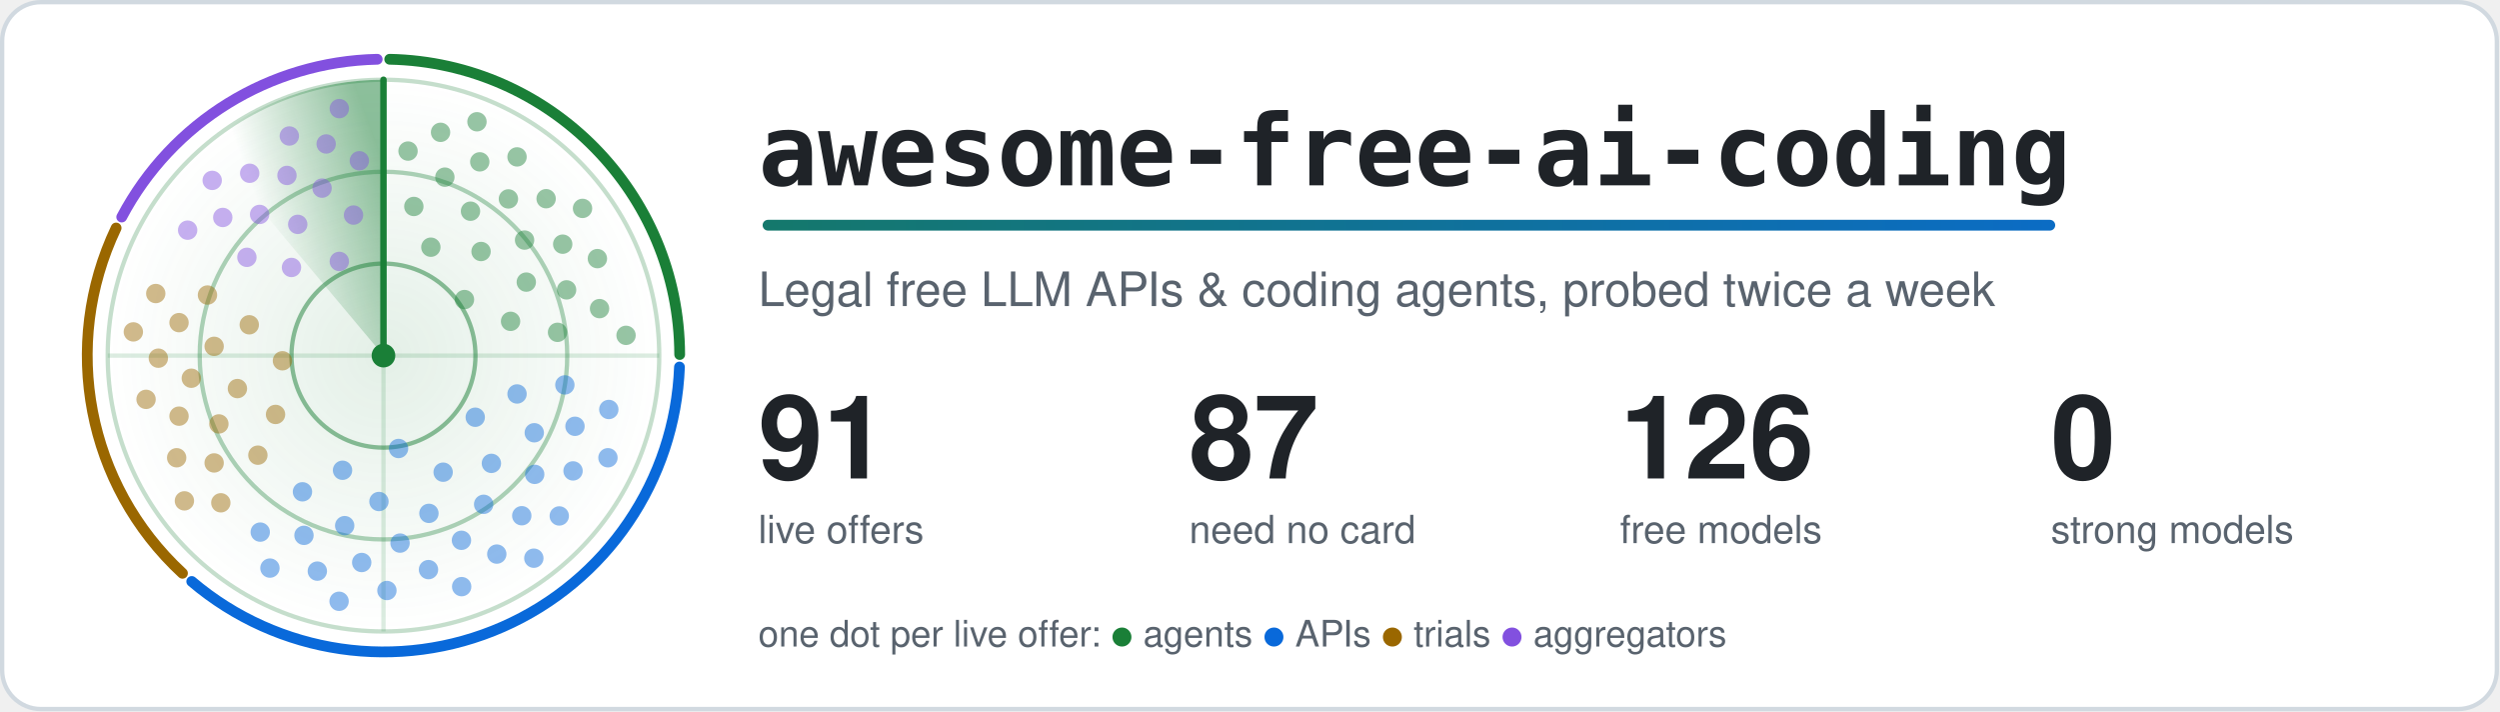
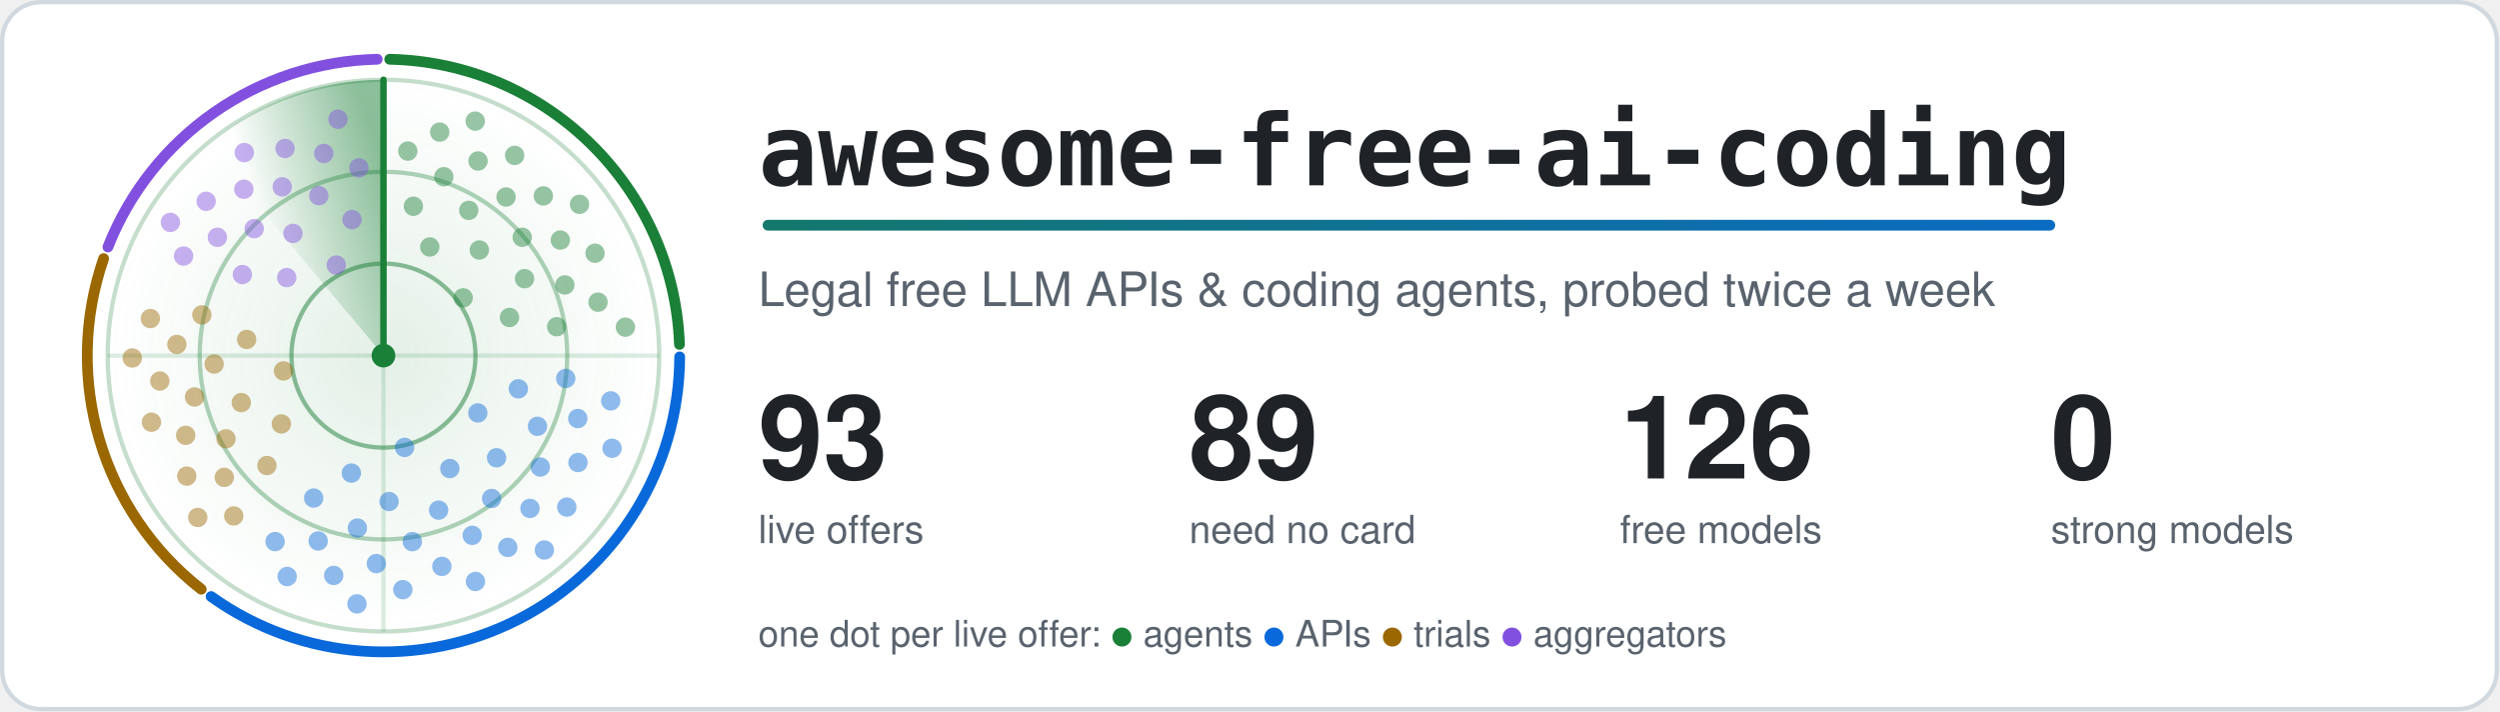
<svg xmlns="http://www.w3.org/2000/svg" width="1160" height="330" viewBox="0 0 1160 330" role="img" aria-labelledby="title">
  <style>.card{fill:#ffffff;stroke:#d1d9e0}.t{fill:#1f2328}.m{fill:#59636e}.ring{stroke:#1a7f37}.hub{fill:#1a7f37}.beam{stroke:#1a7f37}.s0,.s1,.g0,.g1{stop-color:#1a7f37}.a0{stop-color:#1a7f37}.a1{stop-color:#0969da}.dot.agents,.key.agents{fill:#1a7f37}.rim.agents{stroke:#1a7f37}.dot.apis,.key.apis{fill:#0969da}.rim.apis{stroke:#0969da}.dot.trials,.key.trials{fill:#9a6700}.rim.trials{stroke:#9a6700}.dot.aggregators,.key.aggregators{fill:#8250df}.rim.aggregators{stroke:#8250df}.rim{fill:none}.s0{stop-opacity:.5}.s1,.g1{stop-opacity:0}.g0{stop-opacity:.12}.dot{opacity:.45;animation:ping 6s linear infinite}@keyframes ping{0%,4%{opacity:1}55%,100%{opacity:.45}}.turning{animation:turn 6s linear infinite}@keyframes turn{to{transform:rotate(360deg)}}@media (prefers-reduced-motion: reduce) {.dot { animation: none; opacity: 1 } .turning { animation: none }}</style>
  <defs>
    <linearGradient id="accent" gradientUnits="userSpaceOnUse" x1="0" y1="0" x2="1100" y2="0">
      <stop class="a0" offset="0" />
      <stop class="a1" offset="1" />
    </linearGradient>
  </defs>
  <rect class="card" x="1" y="1" width="1158" height="328" rx="18" stroke-width="2" />
  <defs>
    <radialGradient id="glow">
      <stop class="g0" offset="0" />
      <stop class="g1" offset="1" />
    </radialGradient>
  </defs>
  <circle cx="178.0" cy="165.0" r="128.0" fill="url(#glow)" />
  <circle class="ring" cx="178.0" cy="165.0" r="42.7" fill="none" stroke-width="2" stroke-opacity=".5" />
  <circle class="ring" cx="178.0" cy="165.0" r="85.3" fill="none" stroke-width="2" stroke-opacity=".35" />
  <circle class="ring" cx="178.0" cy="165.0" r="128.0" fill="none" stroke-width="2" stroke-opacity=".25" />
  <path class="ring" d="M50.0 165.0H306.0M178.0 37.0V293.0" stroke-width="2" stroke-opacity=".15" />
-   <path class="rim agents" d="M180.9 27.5A137.5 137.5 0 0 1 315.5 164.5" stroke-width="5" stroke-linecap="round" />
-   <path class="rim apis" d="M315.4 170.3A137.5 137.5 0 0 1 89.0 269.8" stroke-width="5" stroke-linecap="round" />
-   <path class="rim trials" d="M84.7 266.0A137.5 137.5 0 0 1 53.9 105.8" stroke-width="5" stroke-linecap="round" />
-   <path class="rim aggregators" d="M56.5 100.7A137.5 137.5 0 0 1 175.1 27.5" stroke-width="5" stroke-linecap="round" />
+   <path class="rim agents" d="M180.9 27.5A137.5 137.5 0 0 1 315.4 159.8" stroke-width="5" stroke-linecap="round" />
+   <path class="rim apis" d="M315.5 165.6A137.5 137.5 0 0 1 98.0 276.8" stroke-width="5" stroke-linecap="round" />
+   <path class="rim trials" d="M93.4 273.4A137.5 137.5 0 0 1 48.1 120.0" stroke-width="5" stroke-linecap="round" />
+   <path class="rim aggregators" d="M50.1 114.6A137.5 137.5 0 0 1 175.1 27.5" stroke-width="5" stroke-linecap="round" />
  <defs>
    <linearGradient id="sweep" gradientUnits="userSpaceOnUse" x1="178.0" y1="75.4" x2="120.4" y2="96.4">
      <stop class="s0" offset="0" />
      <stop class="s1" offset="1" />
    </linearGradient>
  </defs>
  <g class="turning" style="transform-origin:178.0px 165.0px">
    <path fill="url(#sweep)" d="M178.0 165.0L95.7 66.9A128.0 128.0 0 0 1 178.0 37.0Z" />
    <line class="beam" x1="178.0" y1="165.0" x2="178.0" y2="37.0" stroke-width="3" stroke-linecap="round" />
  </g>
-   <circle class="dot agents" cx="215.6" cy="139.0" r="4.5" style="animation-delay:0.92s" />
-   <circle class="dot agents" cx="200.0" cy="114.7" r="4.5" style="animation-delay:0.39s" />
-   <circle class="dot agents" cx="237.0" cy="149.1" r="4.5" style="animation-delay:1.25s" />
-   <circle class="dot agents" cx="223.3" cy="116.7" r="4.5" style="animation-delay:0.72s" />
-   <circle class="dot agents" cx="192.1" cy="95.8" r="4.5" style="animation-delay:0.19s" />
-   <circle class="dot agents" cx="244.3" cy="130.9" r="4.5" style="animation-delay:1.05s" />
-   <circle class="dot agents" cx="218.4" cy="98.0" r="4.5" style="animation-delay:0.52s" />
-   <circle class="dot agents" cx="258.8" cy="154.2" r="4.5" style="animation-delay:1.37s" />
-   <circle class="dot agents" cx="243.5" cy="111.4" r="4.5" style="animation-delay:0.84s" />
-   <circle class="dot agents" cx="206.5" cy="82.2" r="4.5" style="animation-delay:0.32s" />
-   <circle class="dot agents" cx="263.0" cy="134.5" r="4.5" style="animation-delay:1.17s" />
-   <circle class="dot agents" cx="236.0" cy="92.3" r="4.5" style="animation-delay:0.64s" />
-   <circle class="dot agents" cx="189.4" cy="70.1" r="4.5" style="animation-delay:0.11s" />
-   <circle class="dot agents" cx="261.2" cy="113.3" r="4.5" style="animation-delay:0.97s" />
-   <circle class="dot agents" cx="222.7" cy="75.1" r="4.5" style="animation-delay:0.44s" />
-   <circle class="dot agents" cx="278.3" cy="143.2" r="4.5" style="animation-delay:1.30s" />
-   <circle class="dot agents" cx="253.5" cy="92.2" r="4.5" style="animation-delay:0.77s" />
-   <circle class="dot agents" cx="204.5" cy="61.4" r="4.5" style="animation-delay:0.24s" />
-   <circle class="dot agents" cx="277.3" cy="120.0" r="4.5" style="animation-delay:1.09s" />
-   <circle class="dot agents" cx="240.0" cy="72.8" r="4.5" style="animation-delay:0.57s" />
-   <circle class="dot agents" cx="290.6" cy="155.6" r="4.5" style="animation-delay:1.42s" />
-   <circle class="dot agents" cx="270.4" cy="96.7" r="4.5" style="animation-delay:0.89s" />
-   <circle class="dot agents" cx="221.4" cy="56.5" r="4.5" style="animation-delay:0.36s" />
-   <circle class="dot apis" cx="185.0" cy="208.1" r="4.5" style="animation-delay:2.85s" />
-   <circle class="dot apis" cx="220.6" cy="193.6" r="4.5" style="animation-delay:2.07s" />
-   <circle class="dot apis" cx="159.0" cy="218.2" r="4.5" style="animation-delay:3.33s" />
-   <circle class="dot apis" cx="205.7" cy="219.1" r="4.5" style="animation-delay:2.55s" />
-   <circle class="dot apis" cx="240.0" cy="182.8" r="4.5" style="animation-delay:1.77s" />
-   <circle class="dot apis" cx="175.9" cy="232.7" r="4.5" style="animation-delay:3.03s" />
-   <circle class="dot apis" cx="228.1" cy="215.0" r="4.5" style="animation-delay:2.25s" />
-   <circle class="dot apis" cx="140.4" cy="228.2" r="4.5" style="animation-delay:3.51s" />
-   <circle class="dot apis" cx="199.1" cy="238.2" r="4.5" style="animation-delay:2.73s" />
-   <circle class="dot apis" cx="248.0" cy="200.8" r="4.5" style="animation-delay:1.95s" />
-   <circle class="dot apis" cx="160.0" cy="243.9" r="4.5" style="animation-delay:3.21s" />
-   <circle class="dot apis" cx="224.5" cy="234.0" r="4.5" style="animation-delay:2.43s" />
-   <circle class="dot apis" cx="262.2" cy="178.6" r="4.5" style="animation-delay:1.65s" />
-   <circle class="dot apis" cx="185.7" cy="252.0" r="4.5" style="animation-delay:2.92s" />
-   <circle class="dot apis" cx="248.2" cy="220.1" r="4.5" style="animation-delay:2.14s" />
-   <circle class="dot apis" cx="141.1" cy="248.4" r="4.5" style="animation-delay:3.40s" />
-   <circle class="dot apis" cx="214.2" cy="250.7" r="4.5" style="animation-delay:2.62s" />
-   <circle class="dot apis" cx="266.9" cy="197.8" r="4.5" style="animation-delay:1.84s" />
-   <circle class="dot apis" cx="167.9" cy="261.0" r="4.5" style="animation-delay:3.10s" />
-   <circle class="dot apis" cx="242.2" cy="239.3" r="4.5" style="animation-delay:2.32s" />
-   <circle class="dot apis" cx="120.8" cy="246.9" r="4.5" style="animation-delay:3.58s" />
-   <circle class="dot apis" cx="198.9" cy="264.3" r="4.5" style="animation-delay:2.80s" />
-   <circle class="dot apis" cx="266.0" cy="218.5" r="4.5" style="animation-delay:2.02s" />
-   <circle class="dot apis" cx="147.3" cy="265.0" r="4.5" style="animation-delay:3.28s" />
-   <circle class="dot apis" cx="230.6" cy="257.1" r="4.5" style="animation-delay:2.50s" />
-   <circle class="dot apis" cx="282.6" cy="190.0" r="4.5" style="animation-delay:1.72s" />
-   <circle class="dot apis" cx="179.6" cy="274.0" r="4.5" style="animation-delay:2.99s" />
-   <circle class="dot apis" cx="259.6" cy="239.4" r="4.5" style="animation-delay:2.21s" />
-   <circle class="dot apis" cx="125.3" cy="263.6" r="4.5" style="animation-delay:3.47s" />
-   <circle class="dot apis" cx="214.3" cy="272.2" r="4.5" style="animation-delay:2.69s" />
-   <circle class="dot apis" cx="282.2" cy="212.4" r="4.5" style="animation-delay:1.91s" />
-   <circle class="dot apis" cx="157.4" cy="279.0" r="4.5" style="animation-delay:3.17s" />
-   <circle class="dot apis" cx="247.8" cy="259.0" r="4.5" style="animation-delay:2.39s" />
-   <circle class="dot trials" cx="131.1" cy="167.4" r="4.5" style="animation-delay:4.45s" />
-   <circle class="dot trials" cx="127.9" cy="192.3" r="4.5" style="animation-delay:4.02s" />
-   <circle class="dot trials" cx="115.7" cy="150.7" r="4.5" style="animation-delay:4.72s" />
-   <circle class="dot trials" cx="110.2" cy="180.3" r="4.5" style="animation-delay:4.29s" />
-   <circle class="dot trials" cx="119.7" cy="211.2" r="4.5" style="animation-delay:3.86s" />
-   <circle class="dot trials" cx="99.4" cy="160.7" r="4.5" style="animation-delay:4.55s" />
-   <circle class="dot trials" cx="101.6" cy="196.7" r="4.5" style="animation-delay:4.12s" />
-   <circle class="dot trials" cx="96.3" cy="136.9" r="4.5" style="animation-delay:4.82s" />
-   <circle class="dot trials" cx="88.8" cy="175.5" r="4.5" style="animation-delay:4.39s" />
-   <circle class="dot trials" cx="99.4" cy="214.8" r="4.5" style="animation-delay:3.96s" />
-   <circle class="dot trials" cx="83.1" cy="149.7" r="4.5" style="animation-delay:4.65s" />
-   <circle class="dot trials" cx="83.1" cy="193.1" r="4.5" style="animation-delay:4.23s" />
-   <circle class="dot trials" cx="102.5" cy="233.3" r="4.5" style="animation-delay:3.80s" />
-   <circle class="dot trials" cx="73.5" cy="166.2" r="4.5" style="animation-delay:4.49s" />
-   <circle class="dot trials" cx="82.0" cy="212.4" r="4.5" style="animation-delay:4.06s" />
-   <circle class="dot trials" cx="72.3" cy="136.2" r="4.5" style="animation-delay:4.75s" />
-   <circle class="dot trials" cx="67.8" cy="185.3" r="4.5" style="animation-delay:4.33s" />
-   <circle class="dot trials" cx="85.6" cy="232.4" r="4.5" style="animation-delay:3.90s" />
-   <circle class="dot trials" cx="61.9" cy="154.0" r="4.5" style="animation-delay:4.59s" />
-   <circle class="dot aggregators" cx="157.5" cy="121.3" r="4.5" style="animation-delay:5.58s" />
-   <circle class="dot aggregators" cx="135.3" cy="124.1" r="4.5" style="animation-delay:5.23s" />
-   <circle class="dot aggregators" cx="164.1" cy="99.8" r="4.5" style="animation-delay:5.80s" />
-   <circle class="dot aggregators" cx="138.2" cy="104.1" r="4.5" style="animation-delay:5.45s" />
-   <circle class="dot aggregators" cx="114.6" cy="119.4" r="4.5" style="animation-delay:5.09s" />
-   <circle class="dot aggregators" cx="149.5" cy="87.3" r="4.5" style="animation-delay:5.66s" />
-   <circle class="dot aggregators" cx="120.5" cy="99.5" r="4.5" style="animation-delay:5.31s" />
-   <circle class="dot aggregators" cx="166.8" cy="74.6" r="4.5" style="animation-delay:5.88s" />
-   <circle class="dot aggregators" cx="133.2" cy="81.4" r="4.5" style="animation-delay:5.53s" />
-   <circle class="dot aggregators" cx="103.4" cy="100.9" r="4.5" style="animation-delay:5.18s" />
-   <circle class="dot aggregators" cx="151.4" cy="66.8" r="4.5" style="animation-delay:5.75s" />
-   <circle class="dot aggregators" cx="115.9" cy="80.4" r="4.5" style="animation-delay:5.40s" />
-   <circle class="dot aggregators" cx="87.1" cy="106.8" r="4.5" style="animation-delay:5.04s" />
-   <circle class="dot aggregators" cx="134.3" cy="63.1" r="4.5" style="animation-delay:5.61s" />
-   <circle class="dot aggregators" cx="98.5" cy="83.7" r="4.5" style="animation-delay:5.26s" />
-   <circle class="dot aggregators" cx="157.5" cy="50.4" r="4.5" style="animation-delay:5.83s" />
+   <circle class="dot agents" cx="215.0" cy="138.2" r="4.5" style="animation-delay:0.90s" />
+   <circle class="dot agents" cx="199.5" cy="114.6" r="4.5" style="animation-delay:0.39s" />
+   <circle class="dot agents" cx="236.5" cy="147.3" r="4.5" style="animation-delay:1.22s" />
+   <circle class="dot agents" cx="222.5" cy="116.0" r="4.5" style="animation-delay:0.70s" />
+   <circle class="dot agents" cx="191.9" cy="95.7" r="4.5" style="animation-delay:0.19s" />
+   <circle class="dot agents" cx="243.5" cy="129.3" r="4.5" style="animation-delay:1.02s" />
+   <circle class="dot agents" cx="217.6" cy="97.6" r="4.5" style="animation-delay:0.51s" />
+   <circle class="dot agents" cx="258.4" cy="151.6" r="4.5" style="animation-delay:1.34s" />
+   <circle class="dot agents" cx="242.4" cy="110.1" r="4.5" style="animation-delay:0.83s" />
+   <circle class="dot agents" cx="206.0" cy="82.0" r="4.5" style="animation-delay:0.31s" />
+   <circle class="dot agents" cx="262.2" cy="132.2" r="4.5" style="animation-delay:1.14s" />
+   <circle class="dot agents" cx="234.9" cy="91.4" r="4.5" style="animation-delay:0.63s" />
+   <circle class="dot agents" cx="189.3" cy="70.1" r="4.5" style="animation-delay:0.11s" />
+   <circle class="dot agents" cx="260.1" cy="111.4" r="4.5" style="animation-delay:0.95s" />
+   <circle class="dot agents" cx="221.9" cy="74.7" r="4.5" style="animation-delay:0.43s" />
+   <circle class="dot agents" cx="277.6" cy="140.2" r="4.5" style="animation-delay:1.27s" />
+   <circle class="dot agents" cx="252.2" cy="90.9" r="4.5" style="animation-delay:0.75s" />
+   <circle class="dot agents" cx="204.1" cy="61.3" r="4.5" style="animation-delay:0.23s" />
+   <circle class="dot agents" cx="276.2" cy="117.5" r="4.5" style="animation-delay:1.07s" />
+   <circle class="dot agents" cx="238.9" cy="72.1" r="4.5" style="animation-delay:0.55s" />
+   <circle class="dot agents" cx="290.3" cy="151.8" r="4.5" style="animation-delay:1.39s" />
+   <circle class="dot agents" cx="269.0" cy="94.8" r="4.5" style="animation-delay:0.87s" />
+   <circle class="dot agents" cx="220.6" cy="56.2" r="4.5" style="animation-delay:0.36s" />
+   <circle class="dot apis" cx="187.8" cy="207.6" r="4.5" style="animation-delay:2.78s" />
+   <circle class="dot apis" cx="221.8" cy="191.6" r="4.5" style="animation-delay:2.02s" />
+   <circle class="dot apis" cx="163.1" cy="219.5" r="4.5" style="animation-delay:3.26s" />
+   <circle class="dot apis" cx="208.8" cy="217.4" r="4.5" style="animation-delay:2.49s" />
+   <circle class="dot apis" cx="240.6" cy="180.4" r="4.5" style="animation-delay:1.73s" />
+   <circle class="dot apis" cx="180.6" cy="232.7" r="4.5" style="animation-delay:2.96s" />
+   <circle class="dot apis" cx="230.5" cy="212.4" r="4.5" style="animation-delay:2.20s" />
+   <circle class="dot apis" cx="145.6" cy="231.1" r="4.5" style="animation-delay:3.44s" />
+   <circle class="dot apis" cx="203.6" cy="236.7" r="4.5" style="animation-delay:2.67s" />
+   <circle class="dot apis" cx="249.5" cy="197.8" r="4.5" style="animation-delay:1.91s" />
+   <circle class="dot apis" cx="165.9" cy="245.0" r="4.5" style="animation-delay:3.14s" />
+   <circle class="dot apis" cx="228.2" cy="231.3" r="4.5" style="animation-delay:2.38s" />
+   <circle class="dot apis" cx="262.6" cy="175.6" r="4.5" style="animation-delay:1.62s" />
+   <circle class="dot apis" cx="191.4" cy="251.3" r="4.5" style="animation-delay:2.85s" />
+   <circle class="dot apis" cx="250.8" cy="216.7" r="4.5" style="animation-delay:2.09s" />
+   <circle class="dot apis" cx="147.7" cy="251.0" r="4.5" style="animation-delay:3.32s" />
+   <circle class="dot apis" cx="219.2" cy="248.4" r="4.5" style="animation-delay:2.56s" />
+   <circle class="dot apis" cx="268.2" cy="194.2" r="4.5" style="animation-delay:1.80s" />
+   <circle class="dot apis" cx="174.7" cy="261.5" r="4.5" style="animation-delay:3.03s" />
+   <circle class="dot apis" cx="246.0" cy="235.9" r="4.5" style="animation-delay:2.27s" />
+   <circle class="dot apis" cx="127.7" cy="251.3" r="4.5" style="animation-delay:3.50s" />
+   <circle class="dot apis" cx="205.1" cy="262.8" r="4.5" style="animation-delay:2.74s" />
+   <circle class="dot apis" cx="268.3" cy="214.6" r="4.5" style="animation-delay:1.98s" />
+   <circle class="dot apis" cx="154.9" cy="267.0" r="4.5" style="animation-delay:3.21s" />
+   <circle class="dot apis" cx="235.7" cy="254.0" r="4.5" style="animation-delay:2.45s" />
+   <circle class="dot apis" cx="283.5" cy="186.0" r="4.5" style="animation-delay:1.69s" />
+   <circle class="dot apis" cx="187.0" cy="273.6" r="4.5" style="animation-delay:2.92s" />
+   <circle class="dot apis" cx="263.1" cy="235.3" r="4.5" style="animation-delay:2.16s" />
+   <circle class="dot apis" cx="133.3" cy="267.5" r="4.5" style="animation-delay:3.39s" />
+   <circle class="dot apis" cx="220.7" cy="269.8" r="4.5" style="animation-delay:2.63s" />
+   <circle class="dot apis" cx="284.1" cy="208.0" r="4.5" style="animation-delay:1.87s" />
+   <circle class="dot apis" cx="165.7" cy="280.2" r="4.5" style="animation-delay:3.10s" />
+   <circle class="dot apis" cx="252.7" cy="255.2" r="4.5" style="animation-delay:2.34s" />
+   <circle class="dot trials" cx="131.6" cy="172.1" r="4.5" style="animation-delay:4.35s" />
+   <circle class="dot trials" cx="130.6" cy="196.7" r="4.5" style="animation-delay:3.94s" />
+   <circle class="dot trials" cx="114.5" cy="157.5" r="4.5" style="animation-delay:4.61s" />
+   <circle class="dot trials" cx="112.0" cy="186.8" r="4.5" style="animation-delay:4.20s" />
+   <circle class="dot trials" cx="123.9" cy="216.0" r="4.5" style="animation-delay:3.78s" />
+   <circle class="dot trials" cx="99.4" cy="168.9" r="4.5" style="animation-delay:4.45s" />
+   <circle class="dot trials" cx="104.9" cy="203.6" r="4.5" style="animation-delay:4.04s" />
+   <circle class="dot trials" cx="93.7" cy="146.1" r="4.5" style="animation-delay:4.71s" />
+   <circle class="dot trials" cx="90.3" cy="184.2" r="4.5" style="animation-delay:4.29s" />
+   <circle class="dot trials" cx="104.1" cy="221.5" r="4.5" style="animation-delay:3.88s" />
+   <circle class="dot trials" cx="82.1" cy="159.8" r="4.5" style="animation-delay:4.55s" />
+   <circle class="dot trials" cx="86.2" cy="202.0" r="4.5" style="animation-delay:4.13s" />
+   <circle class="dot trials" cx="108.5" cy="239.4" r="4.5" style="animation-delay:3.72s" />
+   <circle class="dot trials" cx="74.2" cy="176.8" r="4.5" style="animation-delay:4.39s" />
+   <circle class="dot trials" cx="86.7" cy="220.9" r="4.5" style="animation-delay:3.98s" />
+   <circle class="dot trials" cx="69.8" cy="147.8" r="4.5" style="animation-delay:4.65s" />
+   <circle class="dot trials" cx="70.3" cy="195.9" r="4.5" style="animation-delay:4.23s" />
+   <circle class="dot trials" cx="91.8" cy="240.1" r="4.5" style="animation-delay:3.82s" />
+   <circle class="dot trials" cx="61.4" cy="166.1" r="4.5" style="animation-delay:4.49s" />
+   <circle class="dot aggregators" cx="156.1" cy="123.0" r="4.5" style="animation-delay:5.54s" />
+   <circle class="dot aggregators" cx="133.1" cy="128.8" r="4.5" style="animation-delay:5.15s" />
+   <circle class="dot aggregators" cx="163.4" cy="101.9" r="4.5" style="animation-delay:5.78s" />
+   <circle class="dot aggregators" cx="136.0" cy="108.3" r="4.5" style="animation-delay:5.39s" />
+   <circle class="dot aggregators" cx="112.5" cy="127.4" r="4.5" style="animation-delay:5.00s" />
+   <circle class="dot aggregators" cx="148.0" cy="90.8" r="4.5" style="animation-delay:5.63s" />
+   <circle class="dot aggregators" cx="118.0" cy="106.1" r="4.5" style="animation-delay:5.24s" />
+   <circle class="dot aggregators" cx="166.6" cy="77.9" r="4.5" style="animation-delay:5.88s" />
+   <circle class="dot aggregators" cx="131.0" cy="86.7" r="4.5" style="animation-delay:5.48s" />
+   <circle class="dot aggregators" cx="100.9" cy="110.1" r="4.5" style="animation-delay:5.09s" />
+   <circle class="dot aggregators" cx="150.3" cy="71.2" r="4.5" style="animation-delay:5.73s" />
+   <circle class="dot aggregators" cx="113.2" cy="87.8" r="4.5" style="animation-delay:5.33s" />
+   <circle class="dot aggregators" cx="85.2" cy="118.8" r="4.5" style="animation-delay:4.94s" />
+   <circle class="dot aggregators" cx="132.3" cy="68.9" r="4.5" style="animation-delay:5.58s" />
+   <circle class="dot aggregators" cx="95.7" cy="93.4" r="4.5" style="animation-delay:5.18s" />
+   <circle class="dot aggregators" cx="156.9" cy="55.3" r="4.5" style="animation-delay:5.82s" />
+   <circle class="dot aggregators" cx="113.4" cy="70.8" r="4.5" style="animation-delay:5.43s" />
+   <circle class="dot aggregators" cx="79.1" cy="103.2" r="4.5" style="animation-delay:5.03s" />
  <circle class="hub" cx="178.0" cy="165.0" r="5.5" />
  <text class="t" x="352" y="86" font-family="ui-monospace, SFMono-Regular, Menlo, Consolas, monospace" font-size="46" font-weight="700">awesome-free-ai-coding</text>
  <rect x="354" y="102" width="600" height="5" rx="2.5" fill="url(#accent)" />
  <text class="m" x="352" y="142" font-family="-apple-system, BlinkMacSystemFont, 'Segoe UI', Helvetica, Arial, sans-serif" font-size="22">Legal free LLM APIs &amp; coding agents, probed twice a week</text>
-   <text class="t" x="352" y="222" font-family="-apple-system, BlinkMacSystemFont, 'Segoe UI', Helvetica, Arial, sans-serif" font-size="54" font-weight="700">91</text>
+   <text class="t" x="352" y="222" font-family="-apple-system, BlinkMacSystemFont, 'Segoe UI', Helvetica, Arial, sans-serif" font-size="54" font-weight="700">93</text>
  <text class="m" x="352" y="252" font-family="-apple-system, BlinkMacSystemFont, 'Segoe UI', Helvetica, Arial, sans-serif" font-size="18">live offers</text>
-   <text class="t" x="552" y="222" font-family="-apple-system, BlinkMacSystemFont, 'Segoe UI', Helvetica, Arial, sans-serif" font-size="54" font-weight="700">87</text>
+   <text class="t" x="552" y="222" font-family="-apple-system, BlinkMacSystemFont, 'Segoe UI', Helvetica, Arial, sans-serif" font-size="54" font-weight="700">89</text>
  <text class="m" x="552" y="252" font-family="-apple-system, BlinkMacSystemFont, 'Segoe UI', Helvetica, Arial, sans-serif" font-size="18">need no card</text>
  <text class="t" x="752" y="222" font-family="-apple-system, BlinkMacSystemFont, 'Segoe UI', Helvetica, Arial, sans-serif" font-size="54" font-weight="700">126</text>
  <text class="m" x="752" y="252" font-family="-apple-system, BlinkMacSystemFont, 'Segoe UI', Helvetica, Arial, sans-serif" font-size="18">free models</text>
  <text class="t" x="952" y="222" font-family="-apple-system, BlinkMacSystemFont, 'Segoe UI', Helvetica, Arial, sans-serif" font-size="54" font-weight="700">0</text>
  <text class="m" x="952" y="252" font-family="-apple-system, BlinkMacSystemFont, 'Segoe UI', Helvetica, Arial, sans-serif" font-size="18">strong models</text>
  <text class="m" x="352" y="300" font-family="-apple-system, BlinkMacSystemFont, 'Segoe UI', Helvetica, Arial, sans-serif" font-size="17">one dot per live offer: <tspan class="key agents">●</tspan> agents <tspan class="key apis">●</tspan> APIs <tspan class="key trials">●</tspan> trials <tspan class="key aggregators">●</tspan> aggregators</text>
</svg>
